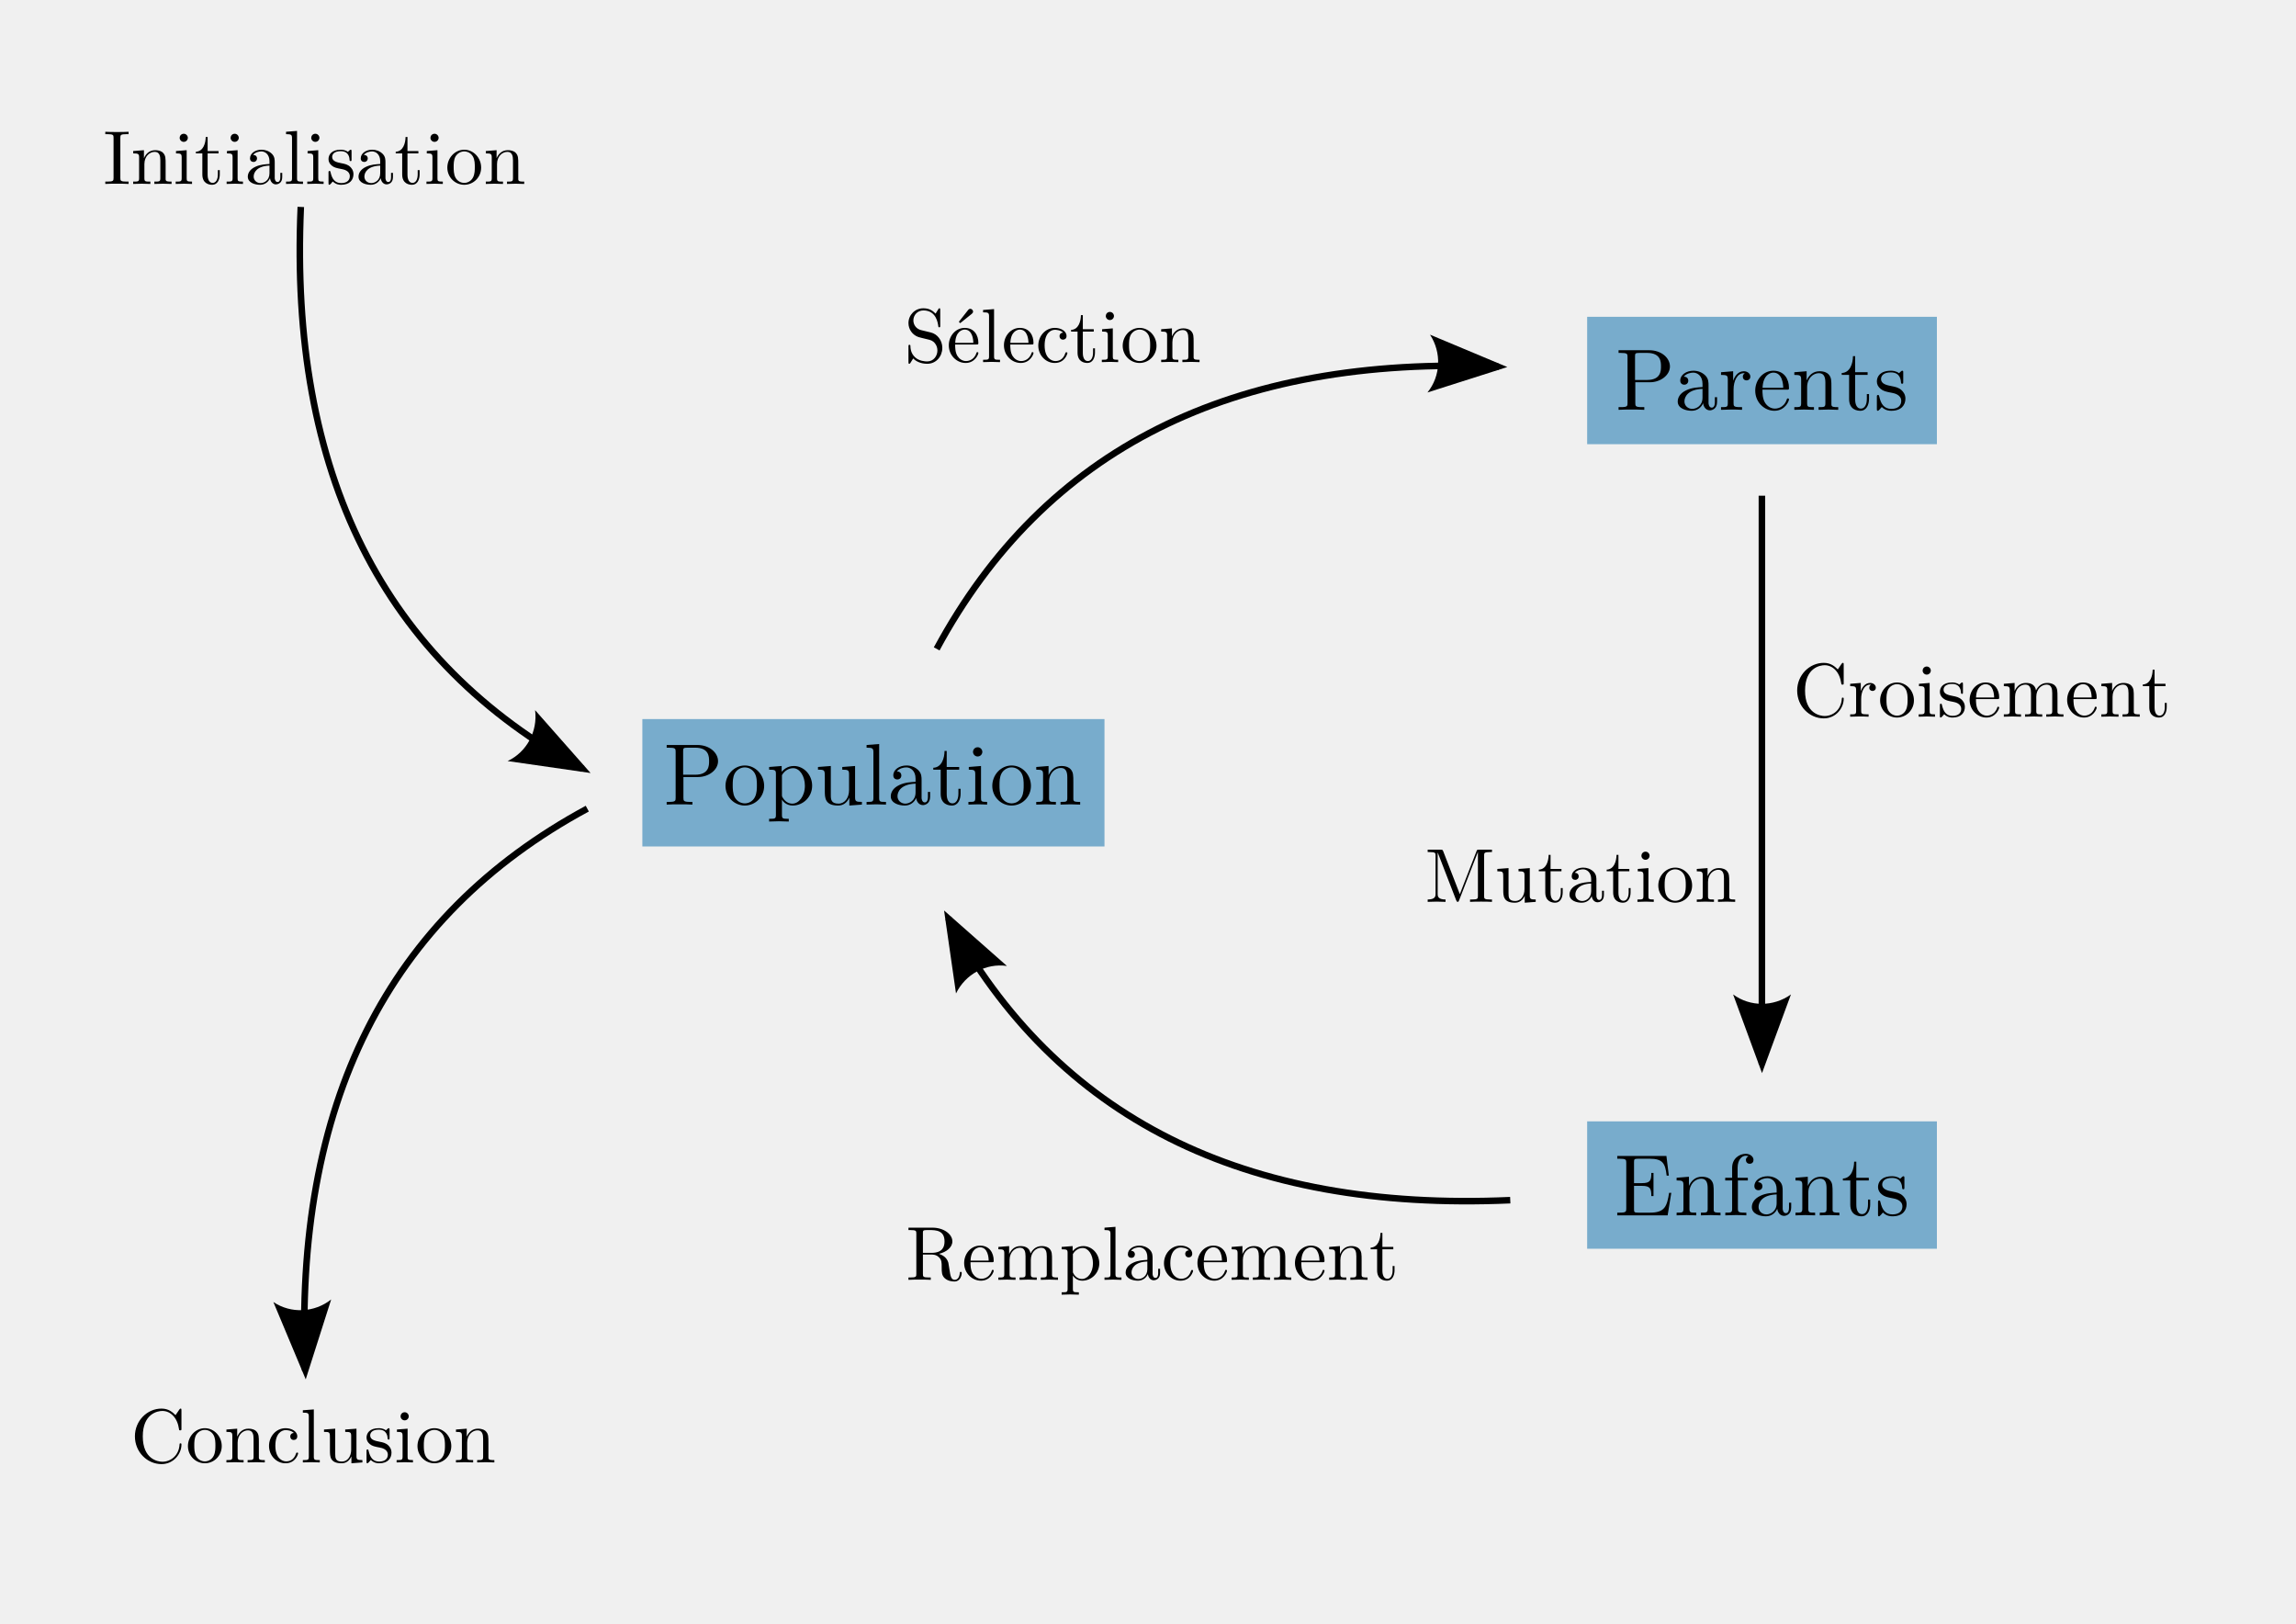
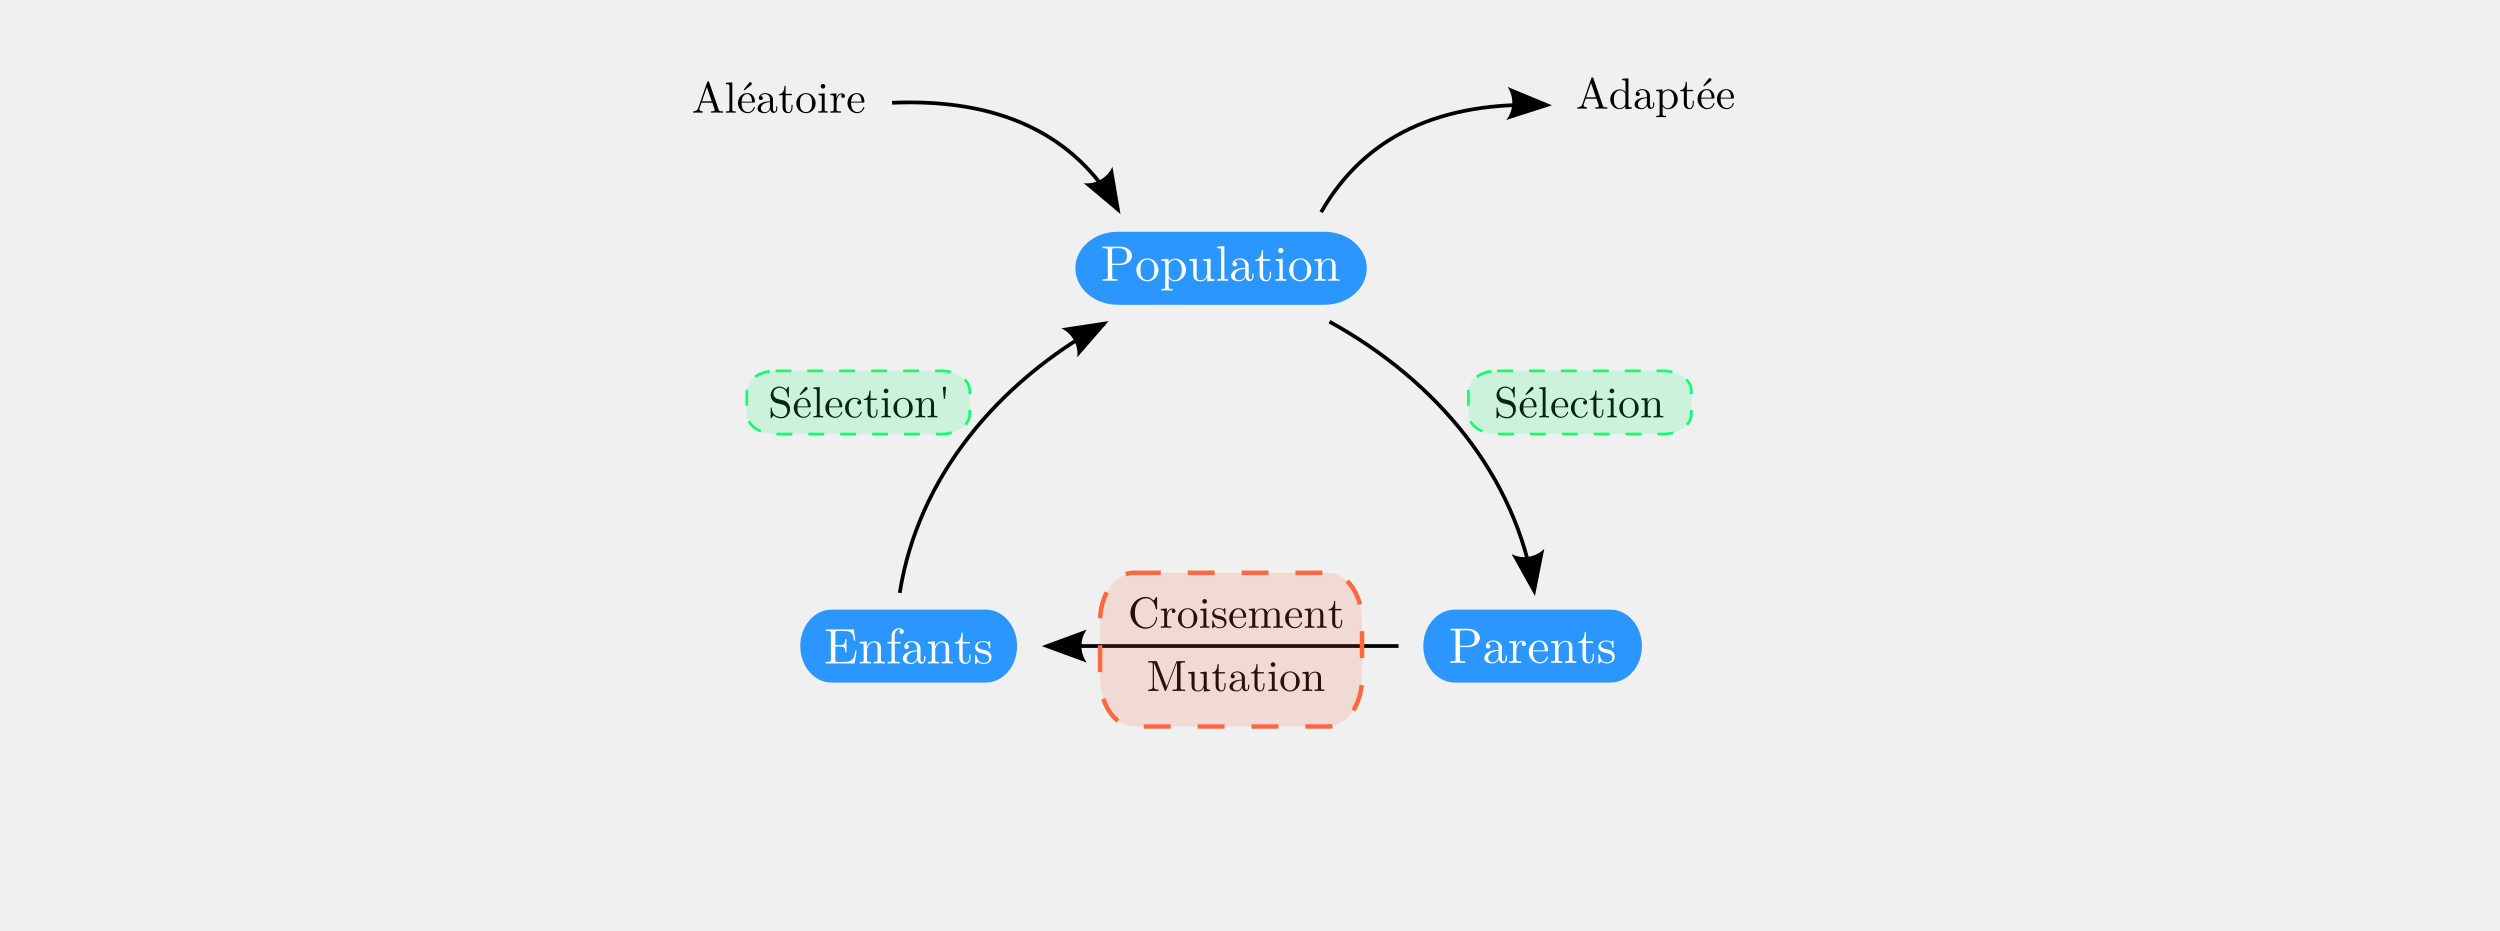
- <svg xmlns="http://www.w3.org/2000/svg" version="1.1" width="1052.362" height="744.094" id="svg2">
+ <svg xmlns="http://www.w3.org/2000/svg" version="1.1" width="2000" height="744.094" id="svg2">
  <defs id="defs4">
    <marker refX="0" refY="0" orient="auto" id="Arrow2Lstart" style="overflow:visible">
      <path d="M 8.719,4.034 -2.207,0.016 8.719,-4.002 c -1.745,2.372 -1.735,5.617 -6e-7,8.035 z" transform="matrix(1.1,0,0,1.1,1.1,0)" id="path3910" style="fill-rule:evenodd;stroke-width:0.625;stroke-linejoin:round" />
    </marker>
    <marker refX="0" refY="0" orient="auto" id="Arrow2Lend" style="overflow:visible">
      <path d="M 8.719,4.034 -2.207,0.016 8.719,-4.002 c -1.745,2.372 -1.735,5.617 -6e-7,8.035 z" transform="matrix(-1.1,0,0,-1.1,-1.1,0)" id="path3913" style="fill-rule:evenodd;stroke-width:0.625;stroke-linejoin:round" />
    </marker>
    <marker refX="0" refY="0" orient="auto" id="Arrow2Lend-6" style="overflow:visible">
      <path d="M 8.719,4.034 -2.207,0.016 8.719,-4.002 c -1.745,2.372 -1.735,5.617 -6e-7,8.035 z" transform="matrix(-1.1,0,0,-1.1,-1.1,0)" id="path3913-2" style="fill-rule:evenodd;stroke-width:0.625;stroke-linejoin:round" />
    </marker>
    <marker refX="0" refY="0" orient="auto" id="Arrow2Lend-3" style="overflow:visible">
      <path d="M 8.719,4.034 -2.207,0.016 8.719,-4.002 c -1.745,2.372 -1.735,5.617 -6e-7,8.035 z" transform="matrix(-1.1,0,0,-1.1,-1.1,0)" id="path3913-7" style="fill-rule:evenodd;stroke-width:0.625;stroke-linejoin:round" />
    </marker>
    <marker refX="0" refY="0" orient="auto" id="Arrow2Lstart-5" style="overflow:visible">
      <path d="M 8.719,4.034 -2.207,0.016 8.719,-4.002 c -1.745,2.372 -1.735,5.617 -6e-7,8.035 z" transform="matrix(1.1,0,0,1.1,1.1,0)" id="path3910-4" style="fill-rule:evenodd;stroke-width:0.625;stroke-linejoin:round" />
    </marker>
    <marker refX="0" refY="0" orient="auto" id="Arrow2Lend-37" style="overflow:visible">
      <path d="M 8.719,4.034 -2.207,0.016 8.719,-4.002 c -1.745,2.372 -1.735,5.617 -6e-7,8.035 z" transform="matrix(-1.1,0,0,-1.1,-1.1,0)" id="path3913-3" style="fill-rule:evenodd;stroke-width:0.625;stroke-linejoin:round" />
    </marker>
    <marker refX="0" refY="0" orient="auto" id="Arrow2Lstart-6" style="overflow:visible">
      <path d="M 8.719,4.034 -2.207,0.016 8.719,-4.002 c -1.745,2.372 -1.735,5.617 -6e-7,8.035 z" transform="matrix(1.1,0,0,1.1,1.1,0)" id="path3910-6" style="fill-rule:evenodd;stroke-width:0.625;stroke-linejoin:round" />
    </marker>
    <marker refX="0" refY="0" orient="auto" id="Arrow2Lstart-8" style="overflow:visible">
      <path d="M 8.719,4.034 -2.207,0.016 8.719,-4.002 c -1.745,2.372 -1.735,5.617 -6e-7,8.035 z" transform="matrix(1.1,0,0,1.1,1.1,0)" id="path3910-7" style="fill-rule:evenodd;stroke-width:0.625;stroke-linejoin:round" />
    </marker>
    <marker refX="0" refY="0" orient="auto" id="Arrow2Lend-0" style="overflow:visible">
      <path d="M 8.719,4.034 -2.207,0.016 8.719,-4.002 c -1.745,2.372 -1.735,5.617 -6e-7,8.035 z" transform="matrix(-1.1,0,0,-1.1,-1.1,0)" id="path3913-4" style="fill-rule:evenodd;stroke-width:0.625;stroke-linejoin:round" />
    </marker>
+     <marker refX="0" refY="0" orient="auto" id="Arrow2Lstart-68" style="overflow:visible">
+       <path d="M 8.719,4.034 -2.207,0.016 8.719,-4.002 c -1.745,2.372 -1.735,5.617 -6e-7,8.035 z" transform="matrix(1.1,0,0,1.1,1.1,0)" id="path3910-2" style="fill-rule:evenodd;stroke-width:0.625;stroke-linejoin:round" />
+     </marker>
+     <marker refX="0" refY="0" orient="auto" id="Arrow2Lstart-0" style="overflow:visible">
+       <path d="M 8.719,4.034 -2.207,0.016 8.719,-4.002 c -1.745,2.372 -1.735,5.617 -6e-7,8.035 z" transform="matrix(1.1,0,0,1.1,1.1,0)" id="path3910-24" style="fill-rule:evenodd;stroke-width:0.625;stroke-linejoin:round" />
+     </marker>
+     <marker refX="0" refY="0" orient="auto" id="Arrow2Lstart-7" style="overflow:visible">
+       <path d="M 8.719,4.034 -2.207,0.016 8.719,-4.002 c -1.745,2.372 -1.735,5.617 -6e-7,8.035 z" transform="matrix(1.1,0,0,1.1,1.1,0)" id="path3910-9" style="fill-rule:evenodd;stroke-width:0.625;stroke-linejoin:round" />
+     </marker>
  </defs>
-   <g transform="translate(0,-308.2677)" id="layer1">
-     <g transform="translate(91.92387,15.40145)" id="g3843">
-       <g id="g3837">
-         <g id="g3832">
-           <rect width="211.813" height="58.377" x="202.499" y="622.399" id="rect2985" style="opacity:0.5;fill:#0068a8;fill-opacity:1;stroke:none" />
-           <text x="212.24" y="661.588" id="text3755" xml:space="preserve" style="font-size:40px;font-style:normal;font-variant:normal;font-weight:normal;font-stretch:normal;line-height:125%;letter-spacing:0px;word-spacing:0px;fill:#000000;fill-opacity:1;stroke:none;font-family:Latin Modern Math;-inkscape-font-specification:Latin Modern Math">
-             <tspan x="212.24" y="661.588" id="tspan3757">Population</tspan>
-           </text>
-         </g>
-       </g>
-     </g>
-     <g transform="translate(-72.73098,0)" id="g4760">
-       <g transform="translate(228.2945,-20.20305)" id="g3822">
-         <rect width="160.296" height="58.377" x="571.906" y="473.65" id="rect2985-3" style="opacity:0.5;fill:#0068a8;fill-opacity:1;stroke:none" />
-         <text x="584.896" y="516.279" id="text3755-7" xml:space="preserve" style="font-size:40px;font-style:normal;font-variant:normal;font-weight:normal;font-stretch:normal;line-height:125%;letter-spacing:0px;word-spacing:0px;fill:#000000;fill-opacity:1;stroke:none;font-family:Latin Modern Math;-inkscape-font-specification:Latin Modern Math">
-           <tspan x="584.896" y="516.279" id="tspan3757-3">Parents</tspan>
-         </text>
-       </g>
-       <g transform="translate(212.132,53.53809)" id="g3827">
-         <rect width="160.296" height="58.377" x="588.068" y="768.615" id="rect2985-1" style="opacity:0.5;fill:#0068a8;fill-opacity:1;stroke:none" />
-         <text x="600.551" y="811.684" id="text3755-2" xml:space="preserve" style="font-size:40px;font-style:normal;font-variant:normal;font-weight:normal;font-stretch:normal;line-height:125%;letter-spacing:0px;word-spacing:0px;fill:#000000;fill-opacity:1;stroke:none;font-family:Latin Modern Math;-inkscape-font-specification:Latin Modern Math">
-           <tspan x="600.551" y="811.684" id="tspan3757-0">Enfants</tspan>
-         </text>
-       </g>
-     </g>
-     <path d="M 429.324,605.628 C 478.814,514.045 564.674,470.956 686.894,476.347" id="path3886" style="fill:none;stroke:#000000;stroke-width:3;stroke-linecap:butt;stroke-linejoin:miter;stroke-miterlimit:4;stroke-opacity:1;stroke-dasharray:none;marker-end:url(#Arrow2Lend)" />
-     <path d="m 434.649,728.991 c 49.49,91.583 135.349,134.672 257.57,129.28" id="path3886-5" style="fill:none;stroke:#000000;stroke-width:3;stroke-linecap:butt;stroke-linejoin:miter;stroke-miterlimit:4;stroke-opacity:1;stroke-dasharray:none;marker-start:url(#Arrow2Lstart);marker-end:none" />
-     <path d="m 807.564,535.437 0,260.619" id="path4772" style="fill:none;stroke:#000000;stroke-width:3;stroke-linecap:butt;stroke-linejoin:miter;stroke-miterlimit:4;stroke-opacity:1;stroke-dasharray:none;marker-end:url(#Arrow2Lend-3)" />
-     <text x="415.173" y="894.778" id="text4962" xml:space="preserve" style="font-size:40px;font-style:normal;font-variant:normal;font-weight:normal;font-stretch:normal;line-height:125%;letter-spacing:0px;word-spacing:0px;fill:#000000;fill-opacity:1;stroke:none;font-family:Latin Modern Math;-inkscape-font-specification:Latin Modern Math">
-       <tspan x="415.173" y="894.778" id="tspan4964" style="font-size:35px">Remplacement</tspan>
-     </text>
-     <text x="414.438" y="474.214" id="text4962-3" xml:space="preserve" style="font-size:40px;font-style:normal;font-variant:normal;font-weight:normal;font-stretch:normal;line-height:125%;letter-spacing:0px;word-spacing:0px;fill:#000000;fill-opacity:1;stroke:none;font-family:Latin Modern Math;-inkscape-font-specification:Latin Modern Math">
-       <tspan x="414.438" y="474.214" id="tspan4964-2" style="font-size:35px">Sélection</tspan>
-     </text>
-     <g transform="translate(-16.16244,24.10311)" id="g5044">
-       <text x="837.935" y="612.604" id="text4962-2" xml:space="preserve" style="font-size:40px;font-style:normal;font-variant:normal;font-weight:normal;font-stretch:normal;line-height:125%;letter-spacing:0px;word-spacing:0px;fill:#000000;fill-opacity:1;stroke:none;font-family:Latin Modern Math;-inkscape-font-specification:Latin Modern Math">
-         <tspan x="837.935" y="612.604" id="tspan4964-6" style="font-size:35px">Croisement</tspan>
-       </text>
-       <text x="669.239" y="697.457" id="text4962-1" xml:space="preserve" style="font-size:40px;font-style:normal;font-variant:normal;font-weight:normal;font-stretch:normal;line-height:125%;letter-spacing:0px;word-spacing:0px;fill:#000000;fill-opacity:1;stroke:none;font-family:Latin Modern Math;-inkscape-font-specification:Latin Modern Math">
-         <tspan x="669.239" y="697.457" id="tspan4964-0" style="font-size:35px">Mutation</tspan>
-       </text>
-     </g>
-     <path d="M 267.151,660.669 C 175.568,611.18 132.479,525.32 137.87,403.1" id="path3886-5-9" style="fill:none;stroke:#000000;stroke-width:3;stroke-linecap:butt;stroke-linejoin:miter;stroke-miterlimit:4;stroke-opacity:1;stroke-dasharray:none;marker-start:url(#Arrow2Lstart);marker-end:none" />
-     <path d="M 269.181,678.839 C 177.598,728.328 134.509,814.188 139.901,936.409" id="path3886-1" style="fill:none;stroke:#000000;stroke-width:3;stroke-linecap:butt;stroke-linejoin:miter;stroke-miterlimit:4;stroke-opacity:1;stroke-dasharray:none;marker-end:url(#Arrow2Lend)" />
-     <text x="47.28" y="392.563" id="text4962-3-0" xml:space="preserve" style="font-size:40px;font-style:normal;font-variant:normal;font-weight:normal;font-stretch:normal;line-height:125%;letter-spacing:0px;word-spacing:0px;fill:#000000;fill-opacity:1;stroke:none;font-family:Latin Modern Math;-inkscape-font-specification:Latin Modern Math">
-       <tspan x="47.28" y="392.563" id="tspan4964-2-9" style="font-size:35px">Initialisation</tspan>
-     </text>
-     <text x="59.881" y="978.452" id="text4962-3-2" xml:space="preserve" style="font-size:40px;font-style:normal;font-variant:normal;font-weight:normal;font-stretch:normal;line-height:125%;letter-spacing:0px;word-spacing:0px;fill:#000000;fill-opacity:1;stroke:none;font-family:Latin Modern Math;-inkscape-font-specification:Latin Modern Math">
-       <tspan x="59.881" y="978.452" id="tspan4964-2-7" style="font-size:35px">Conclusion</tspan>
-     </text>
+   <rect ry="29.189" rx="33.684" width="233.115" height="58.377" x="860.313" y="185.439" id="rect2985" style="fill:#2c96ff;fill-opacity:1;stroke:none" />
+   <text x="880.705" y="224.628" id="text3755" xml:space="preserve" style="font-size:40px;font-style:normal;font-variant:normal;font-weight:normal;font-stretch:normal;line-height:125%;letter-spacing:0px;word-spacing:0px;fill:#ffffff;fill-opacity:1;stroke:none;font-family:Latin Modern Math;-inkscape-font-specification:Latin Modern Math">
+     <tspan x="880.705" y="224.628" id="tspan3757" style="fill:#ffffff">Population</tspan>
+   </text>
+   <path style="fill:none;stroke:#000000;stroke-width:3;stroke-linecap:butt;stroke-linejoin:miter;stroke-miterlimit:4;stroke-opacity:1;stroke-dasharray:none;marker-end:url(#Arrow2Lend-3)" id="path4772" d="m 1118.853,516.821 -281.482,0" />
+   <text style="font-size:40px;font-style:normal;font-variant:normal;font-weight:normal;font-stretch:normal;line-height:125%;letter-spacing:0px;word-spacing:0px;fill:#000000;fill-opacity:1;stroke:none;font-family:Latin Modern Math;-inkscape-font-specification:Latin Modern Math" xml:space="preserve" id="text4962" y="333.922" x="614.576">
+     <tspan style="font-size:35px" id="tspan4964" y="333.922" x="614.576">Sélection'</tspan>
+   </text>
+   <text style="font-size:40px;font-style:normal;font-variant:normal;font-weight:normal;font-stretch:normal;line-height:125%;letter-spacing:0px;word-spacing:0px;fill:#000000;fill-opacity:1;stroke:none;font-family:Latin Modern Math;-inkscape-font-specification:Latin Modern Math" xml:space="preserve" id="text4962-3" y="333.922" x="1195.27">
+     <tspan style="font-size:35px" id="tspan4964-2" y="333.922" x="1195.27">Sélection</tspan>
+   </text>
+   <text x="902.395" y="502.225" id="text4962-2" xml:space="preserve" style="font-size:40px;font-style:normal;font-variant:normal;font-weight:normal;font-stretch:normal;line-height:125%;letter-spacing:0px;word-spacing:0px;fill:#000000;fill-opacity:1;stroke:none;font-family:Latin Modern Math;-inkscape-font-specification:Latin Modern Math">
+     <tspan x="902.395" y="502.225" id="tspan4964-6" style="font-size:35px">Croisement</tspan>
+   </text>
+   <text x="917.29" y="552.794" id="text4962-1" xml:space="preserve" style="font-size:40px;font-style:normal;font-variant:normal;font-weight:normal;font-stretch:normal;line-height:125%;letter-spacing:0px;word-spacing:0px;fill:#000000;fill-opacity:1;stroke:none;font-family:Latin Modern Math;-inkscape-font-specification:Latin Modern Math">
+     <tspan x="917.29" y="552.794" id="tspan4964-0" style="font-size:35px">Mutation</tspan>
+   </text>
+   <text style="font-size:40px;font-style:normal;font-variant:normal;font-weight:normal;font-stretch:normal;line-height:125%;letter-spacing:0px;word-spacing:0px;fill:#000000;fill-opacity:1;stroke:none;font-family:Latin Modern Math;-inkscape-font-specification:Latin Modern Math" xml:space="preserve" id="text4962-3-2" y="86.95" x="1260.762">
+     <tspan style="font-size:35px" id="tspan4964-2-7" y="86.95" x="1260.762">Adaptée</tspan>
+   </text>
+   <text style="font-size:40px;font-style:normal;font-variant:normal;font-weight:normal;font-stretch:normal;line-height:125%;letter-spacing:0px;word-spacing:0px;fill:#000000;fill-opacity:1;stroke:none;font-family:Latin Modern Math;-inkscape-font-specification:Latin Modern Math" xml:space="preserve" id="text4962-5" y="90.152" x="553.408">
+     <tspan style="font-size:35px" id="tspan4964-4" y="90.152" x="553.408">Aléatoire</tspan>
+   </text>
+   <g id="g5331" transform="translate(1.116991,-49.7035)">
+     <path d="M 893.244,217.533 C 858.528,156.884 798.3,128.349 712.565,131.92" id="path3886-5-9" style="fill:none;stroke:#000000;stroke-width:3;stroke-linecap:butt;stroke-linejoin:miter;stroke-miterlimit:4;stroke-opacity:1;stroke-dasharray:none;marker-start:url(#Arrow2Lstart);marker-end:none" />
+     <path d="m 1055.78,219.464 c 34.716,-60.649 94.944,-89.184 180.679,-85.613" id="path3886-5-9-5" style="fill:none;stroke:#000000;stroke-width:3;stroke-linecap:butt;stroke-linejoin:miter;stroke-miterlimit:4;stroke-opacity:1;stroke-dasharray:none;marker-start:none;marker-end:url(#Arrow2Lend)" />
  </g>
+   <g id="g5358" transform="translate(2.677715,-52.5437)">
+     <path d="M 880.834,311.336 C 794.752,358.842 731.649,434.742 717.129,526.834" id="path3886-5" style="fill:none;stroke:#000000;stroke-width:3;stroke-linecap:butt;stroke-linejoin:miter;stroke-miterlimit:4;stroke-opacity:1;stroke-dasharray:none;marker-start:url(#Arrow2Lstart);marker-end:none" />
+     <path d="m 1060.897,309.886 c 86.083,47.506 149.186,123.407 163.706,215.499" id="path3886-5-3" style="fill:none;stroke:#000000;stroke-width:3;stroke-linecap:butt;stroke-linejoin:miter;stroke-miterlimit:4;stroke-opacity:1;stroke-dasharray:none;marker-start:none;marker-end:url(#Arrow2Lend)" />
+   </g>
+   <rect style="fill:#2c96ff;fill-opacity:1;stroke:none" id="rect2985-6" y="487.69" x="1138.653" height="58.377" width="174.891" rx="25.271" ry="29.189" />
+   <text style="font-size:40px;font-style:normal;font-variant:normal;font-weight:normal;font-stretch:normal;line-height:125%;letter-spacing:0px;word-spacing:0px;fill:#ffffff;fill-opacity:1;stroke:none;font-family:Latin Modern Math;-inkscape-font-specification:Latin Modern Math" xml:space="preserve" id="text3755-7" y="530.318" x="1158.94">
+     <tspan id="tspan3757-3" y="530.318" x="1158.94" style="fill:#ffffff">Parents</tspan>
+   </text>
+   <rect style="fill:#2c96ff;fill-opacity:1;stroke:none" id="rect2985-1" y="487.69" x="640.198" height="58.377" width="173.471" rx="25.065" ry="29.189" />
+   <text style="font-size:40px;font-style:normal;font-variant:normal;font-weight:normal;font-stretch:normal;line-height:125%;letter-spacing:0px;word-spacing:0px;fill:#ffffff;fill-opacity:1;stroke:none;font-family:Latin Modern Math;-inkscape-font-specification:Latin Modern Math" xml:space="preserve" id="text3755-2" y="530.758" x="659.268">
+     <tspan id="tspan3757-0" y="530.758" x="659.268" style="fill:#ffffff">Enfants</tspan>
+   </text>
+   <rect style="fill:#0dff6e;fill-opacity:0.157;stroke:#0dff6e;stroke-width:2.126;stroke-miterlimit:4;stroke-opacity:1;stroke-dasharray:12.756, 12.756;stroke-dashoffset:0" id="rect5455" width="178.386" height="50.577" x="597.425" y="296.681" rx="22.982" ry="15.993" />
+   <rect style="fill:#ff6740;fill-opacity:0.157;stroke:#ff6740;stroke-width:3.593;stroke-miterlimit:4;stroke-opacity:1;stroke-dasharray:21.558, 21.558;stroke-dashoffset:0" id="rect5455-7" width="209.581" height="122.955" x="880.049" y="458.241" rx="27.001" ry="38.88" />
+   <rect style="fill:#0dff6e;fill-opacity:0.157;stroke:#0dff6e;stroke-width:2.126;stroke-miterlimit:4;stroke-opacity:1;stroke-dasharray:12.756, 12.756;stroke-dashoffset:0" id="rect5455-4" width="178.386" height="50.577" x="1174.696" y="296.681" rx="22.982" ry="15.993" />
+   <rect style="fill:none;fill-opacity:0.157;stroke:none;stroke-width:2.044;stroke-miterlimit:4;stroke-opacity:1;stroke-dasharray:12.266, 12.266;stroke-dashoffset:0" id="rect3036" width="967.17" height="590.843" x="496.994" y="25.483" rx="27.004" ry="35.948" />
</svg>
